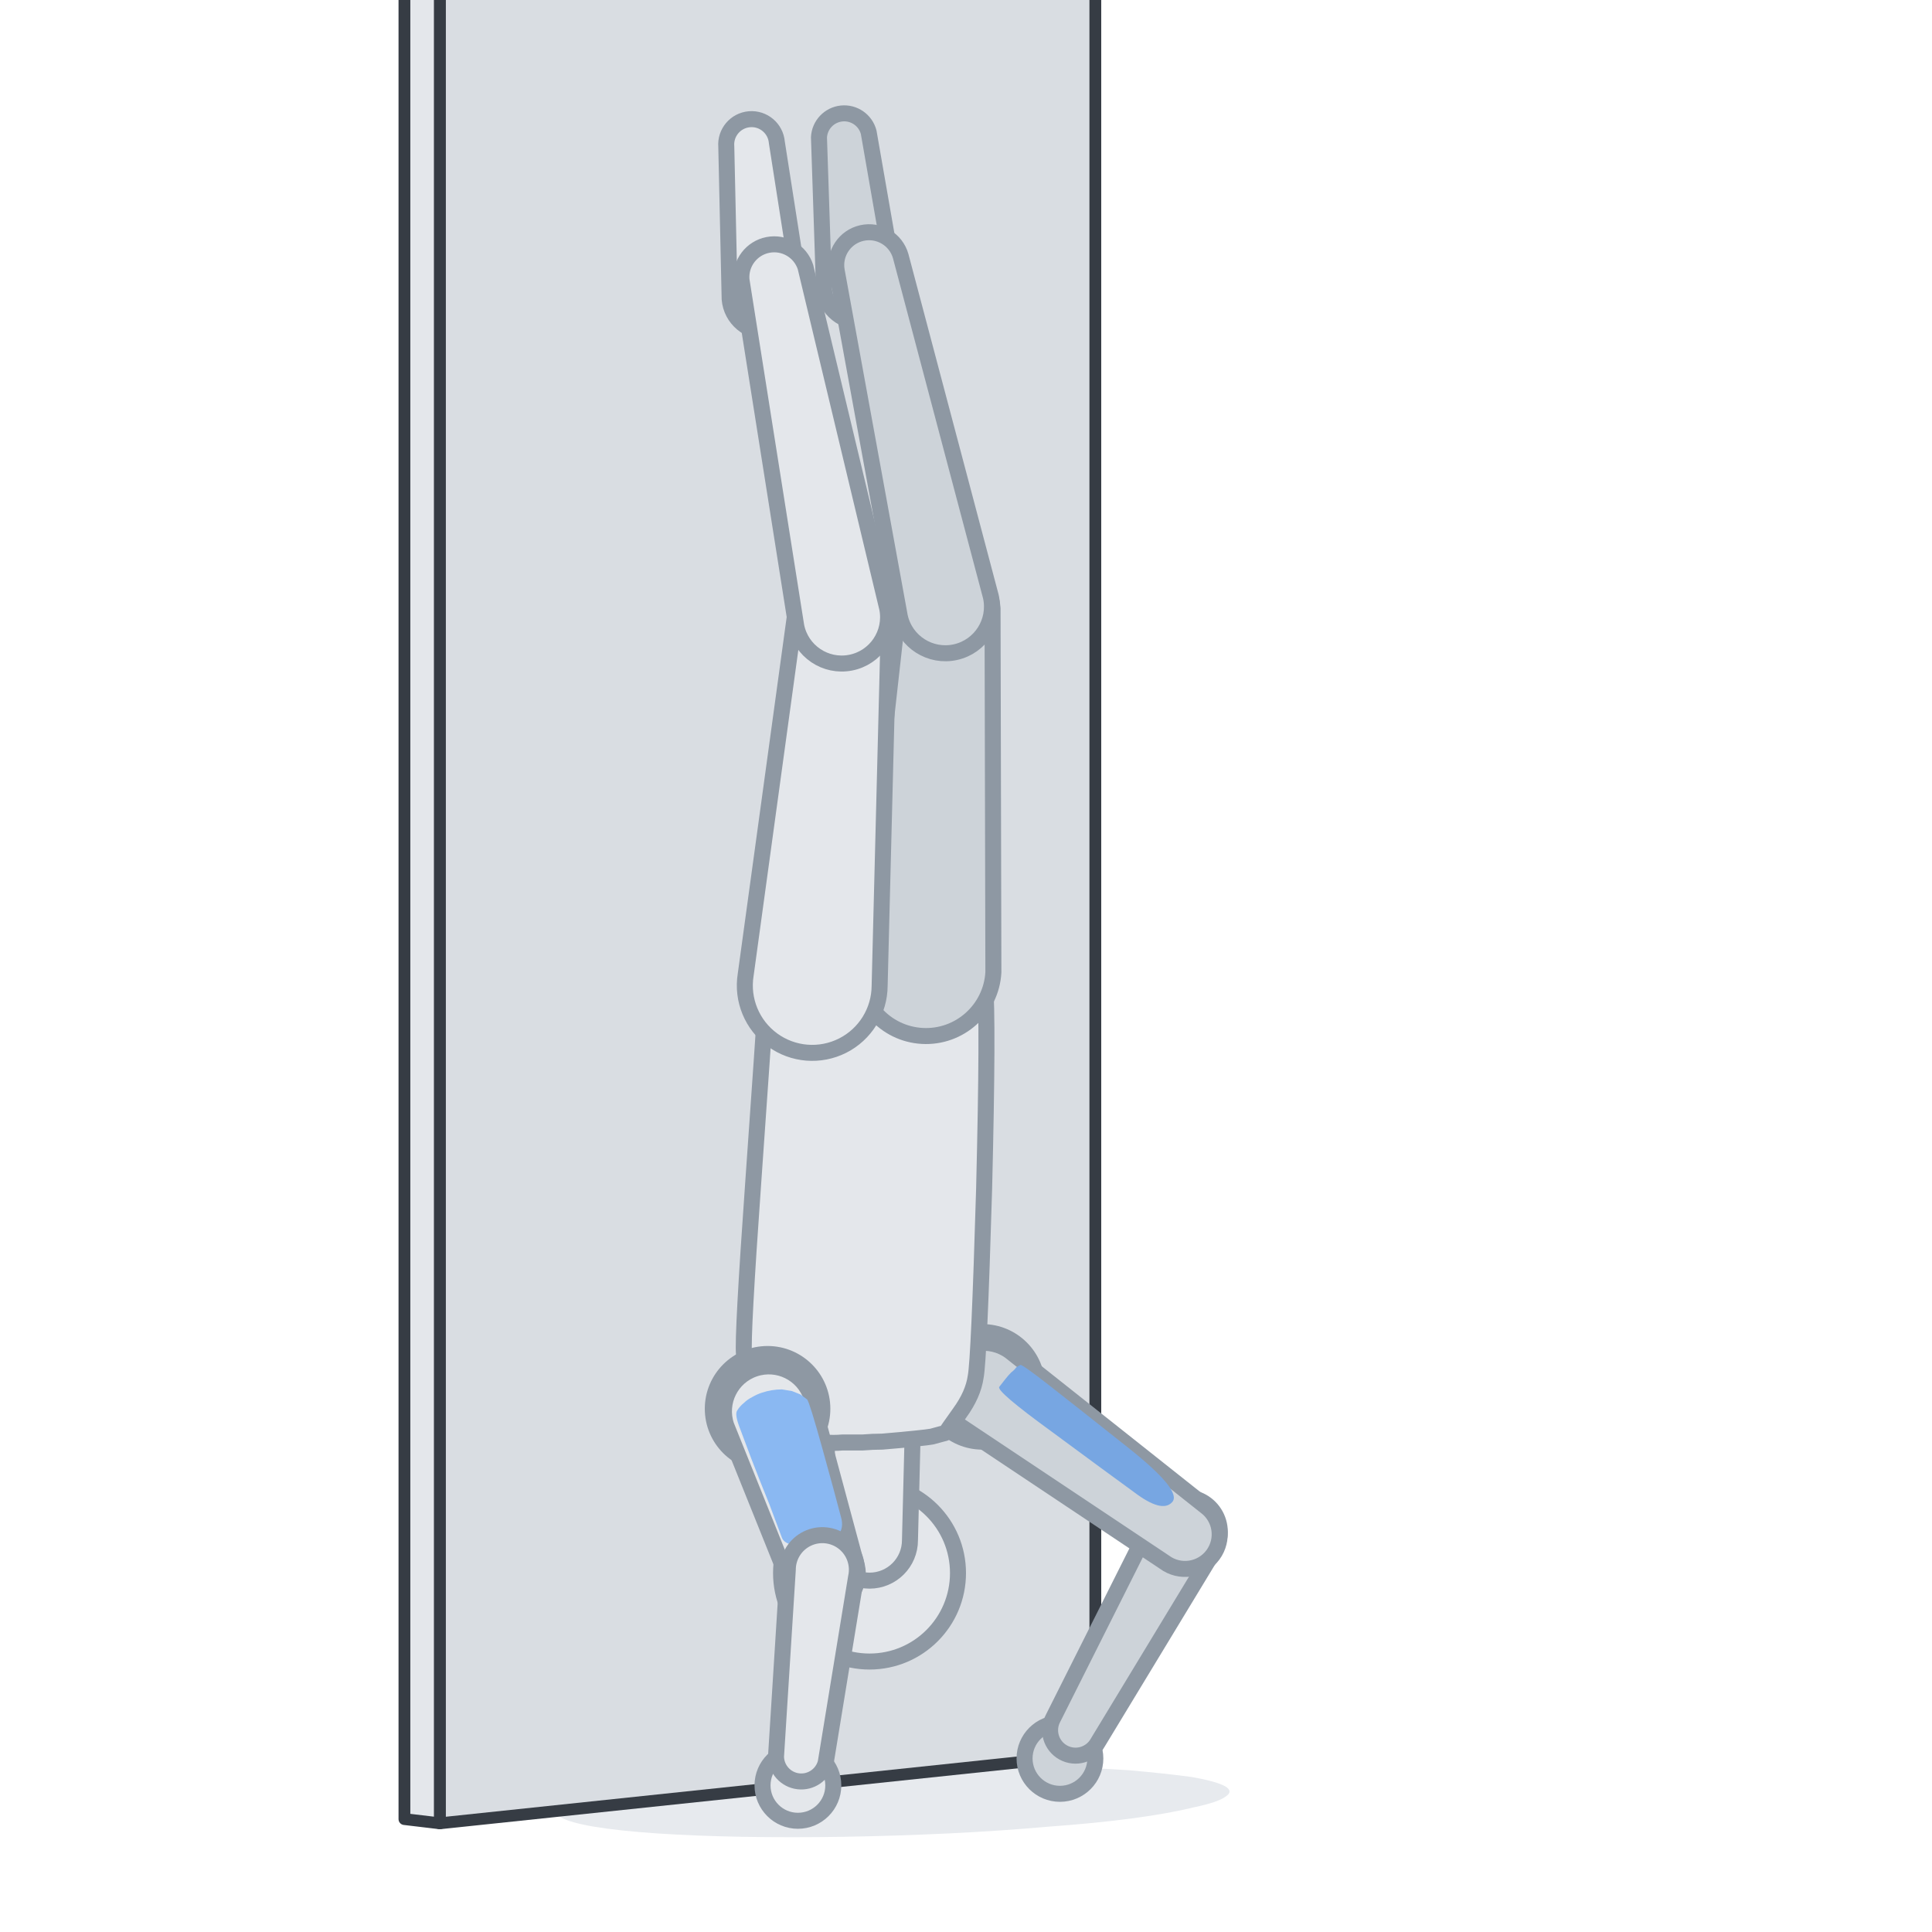
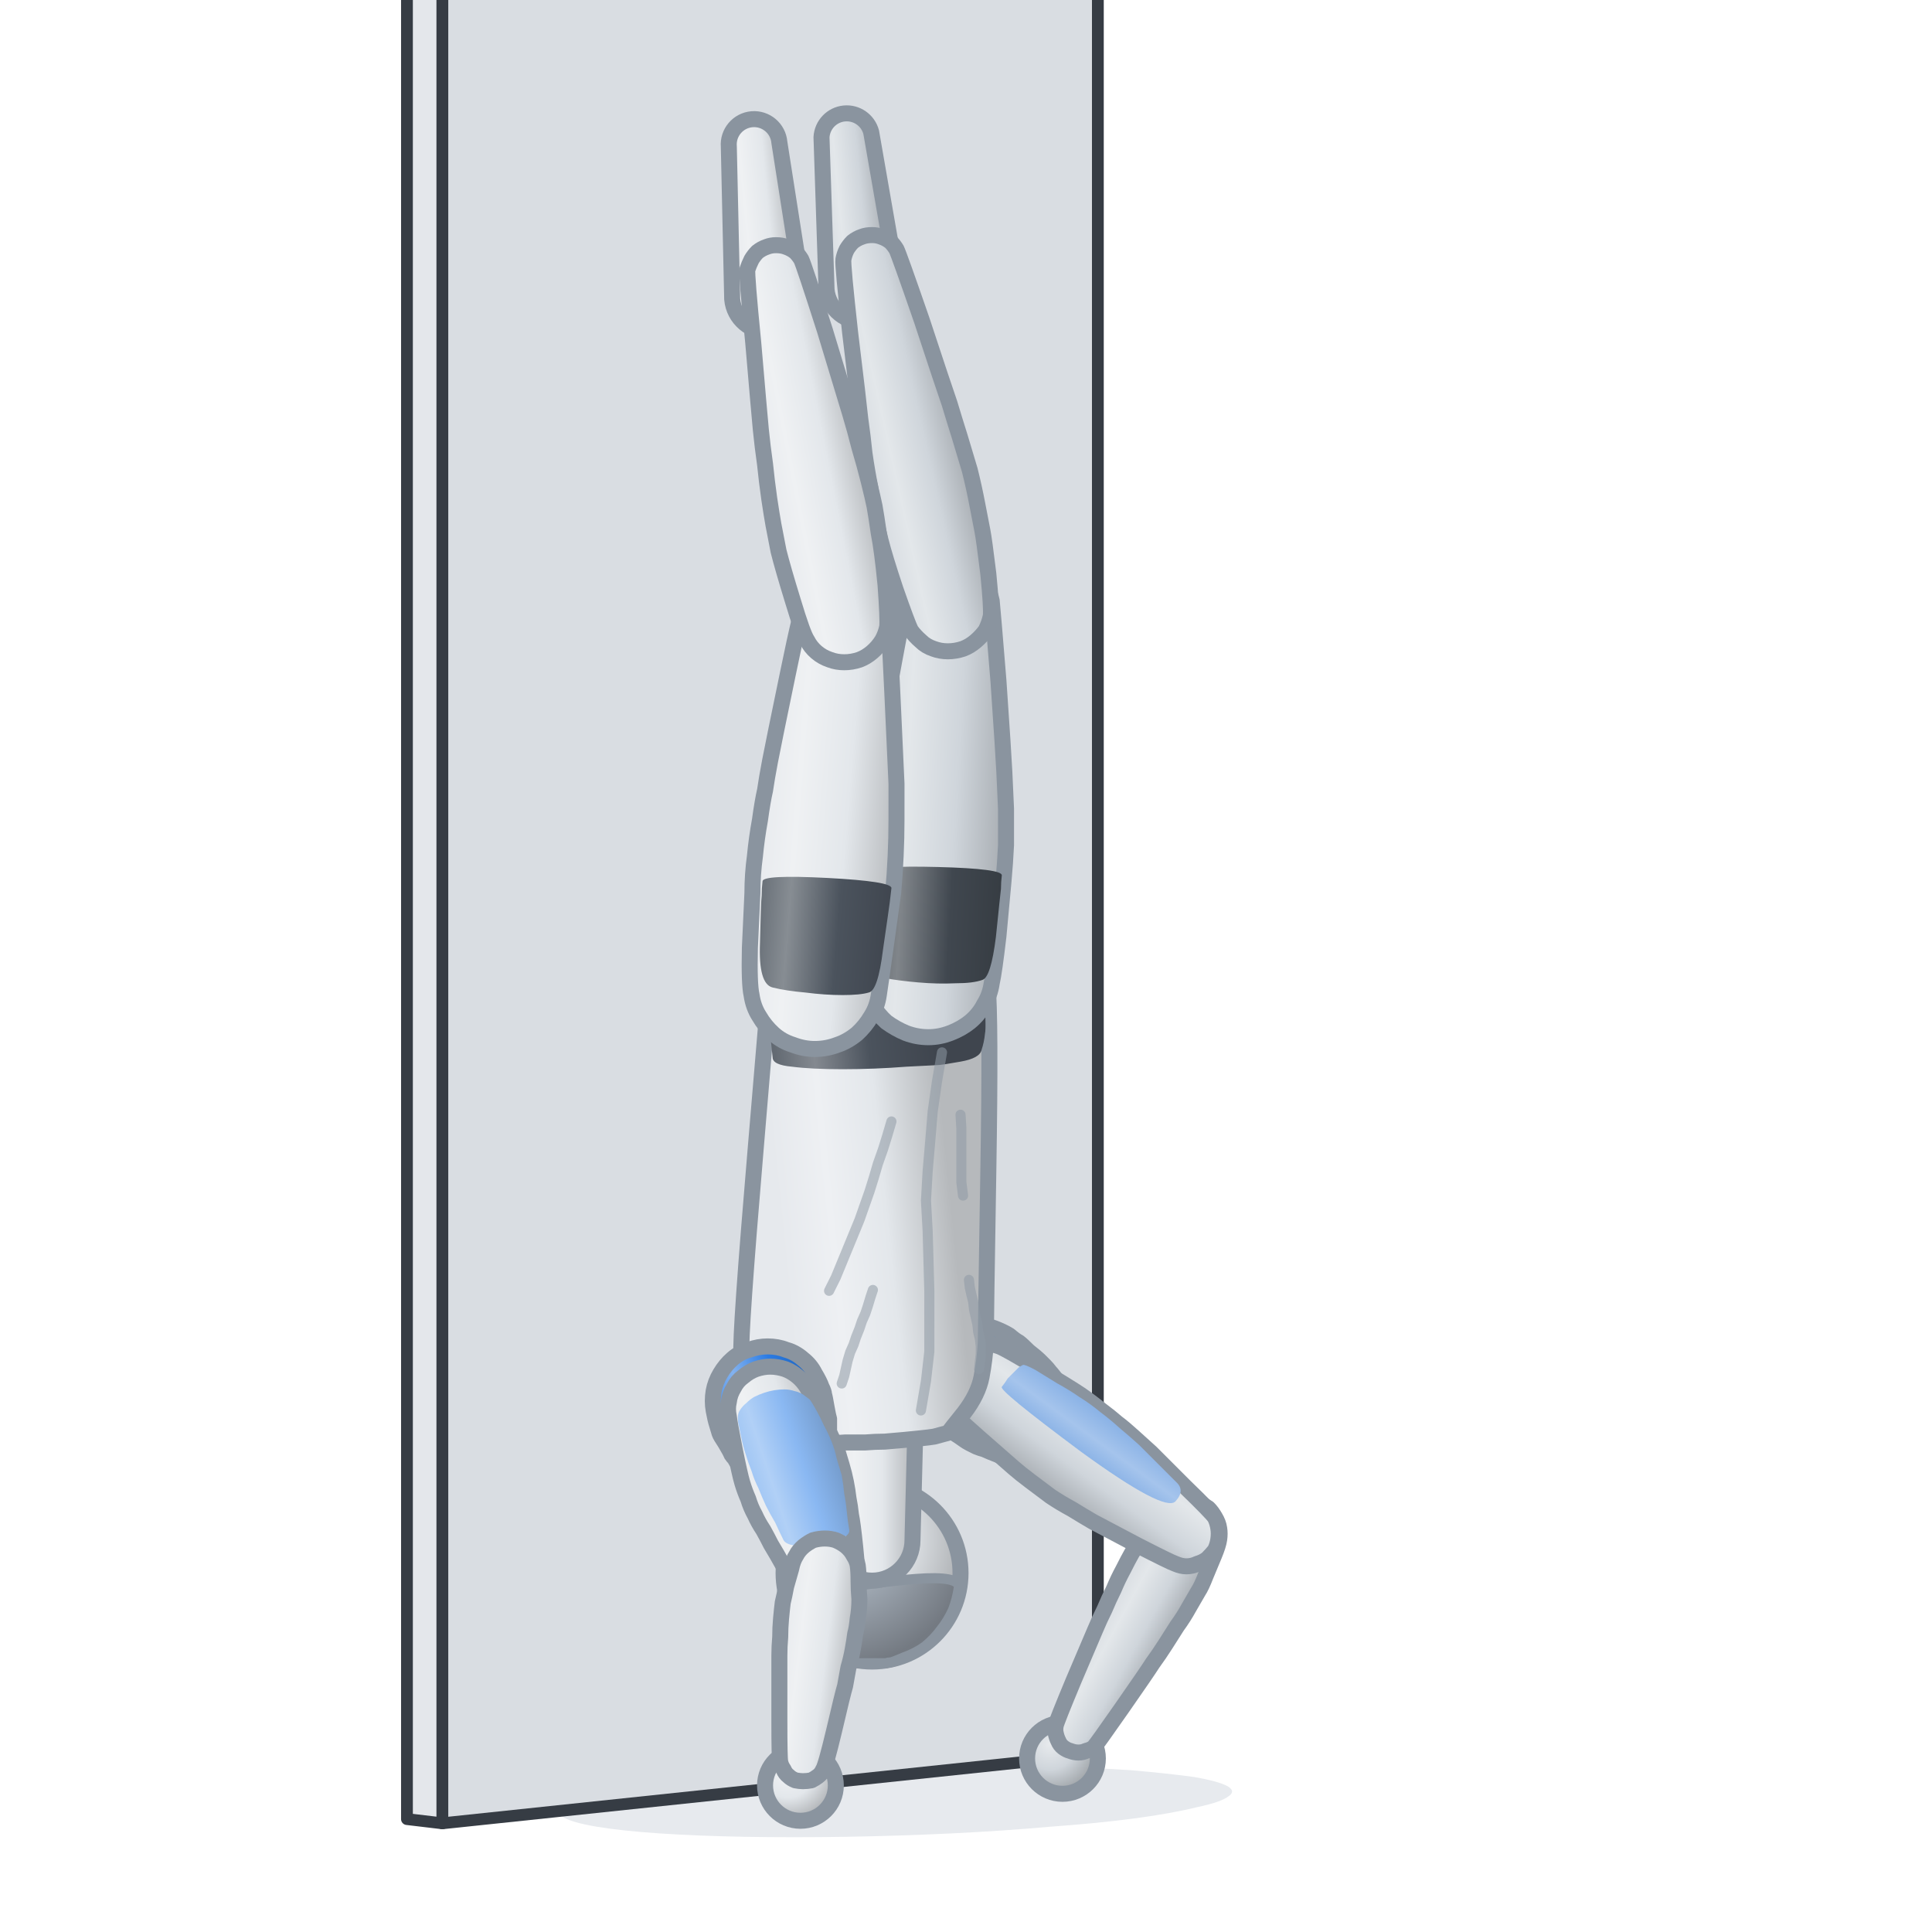
- <svg xmlns="http://www.w3.org/2000/svg" viewBox="-107.4 -214 229.3 229.3">
+ <svg xmlns="http://www.w3.org/2000/svg" viewBox="-107.7 -214 229.3 229.3">
+   <defs>
+     <radialGradient id="ge48b0" gradientUnits="userSpaceOnUse" cx="16.9" cy="-7" r="6.1">
+       <stop offset="0" stop-color="#e7eaed" />
+       <stop offset=".5" stop-color="#cfd5db" />
+       <stop offset="1" stop-color="#9ba0a4" />
+     </radialGradient>
+     <linearGradient id="ge48b1" gradientUnits="userSpaceOnUse" x1="16" y1="-53.3" x2="7.6" y2="-41.8">
+       <stop offset="0" stop-color="#3977c8" />
+       <stop offset=".3" stop-color="#7fa7dc" />
+       <stop offset=".62" stop-color="#2368c2" />
+       <stop offset="1" stop-color="#1b5197" />
+     </linearGradient>
+     <linearGradient id="ge48b2" gradientUnits="userSpaceOnUse" x1="22.4" y1="-22.7" x2="31" y2="-18">
+       <stop offset="0" stop-color="#d4d9df" />
+       <stop offset=".3" stop-color="#e3e7ea" />
+       <stop offset=".62" stop-color="#cfd5db" />
+       <stop offset="1" stop-color="#a1a6ab" />
+     </linearGradient>
+     <linearGradient id="ge48b3" gradientUnits="userSpaceOnUse" x1="25" y1="-46" x2="17.3" y2="-35.5">
+       <stop offset="0" stop-color="#d4d9df" />
+       <stop offset=".3" stop-color="#e3e7ea" />
+       <stop offset=".62" stop-color="#cfd5db" />
+       <stop offset="1" stop-color="#a1a6ab" />
+     </linearGradient>
+     <linearGradient id="ge48b4" gradientUnits="userSpaceOnUse" x1="25" y1="-46" x2="17.3" y2="-35.5">
+       <stop offset="0" stop-color="#82ade4" />
+       <stop offset=".3" stop-color="#a5c4ec" />
+       <stop offset=".62" stop-color="#77a6e2" />
+       <stop offset="1" stop-color="#6289ba" />
+     </linearGradient>
+     <radialGradient id="ge48b5" gradientUnits="userSpaceOnUse" cx="-7.9" cy="-31.5" r="15.2">
+       <stop offset="0" stop-color="#f1f3f5" />
+       <stop offset=".5" stop-color="#e3e7eb" />
+       <stop offset="1" stop-color="#aaadb0" />
+     </radialGradient>
+     <radialGradient id="ge48b6" gradientUnits="userSpaceOnUse" cx="-7.9" cy="-31.5" r="15.2">
+       <stop offset="0" stop-color="#ccd1d6" />
+       <stop offset=".5" stop-color="#9aa3ad" />
+       <stop offset="1" stop-color="#747a82" />
+     </radialGradient>
+     <linearGradient id="ge48b7" gradientUnits="userSpaceOnUse" x1="-9.4" y1="-39.2" x2="1" y2="-39.2">
+       <stop offset="0" stop-color="#e6e9ed" />
+       <stop offset=".3" stop-color="#eff1f3" />
+       <stop offset=".62" stop-color="#e3e7eb" />
+       <stop offset="1" stop-color="#b1b4b7" />
+     </linearGradient>
+     <linearGradient id="ge48b8" gradientUnits="userSpaceOnUse" x1="-10.5" y1="-188.4" x2="-2.1" y2="-189.2">
+       <stop offset="0" stop-color="#d4d9df" />
+       <stop offset=".3" stop-color="#e3e7ea" />
+       <stop offset=".62" stop-color="#cfd5db" />
+       <stop offset="1" stop-color="#a1a6ab" />
+     </linearGradient>
+     <linearGradient id="ge48b9" gradientUnits="userSpaceOnUse" x1="-15" y1="-67.1" x2="5.4" y2="-69.2">
+       <stop offset="0" stop-color="#e6e9ed" />
+       <stop offset=".3" stop-color="#eef0f3" />
+       <stop offset=".62" stop-color="#e3e7eb" />
+       <stop offset="1" stop-color="#b6b9bc" />
+     </linearGradient>
+     <linearGradient id="ge48b10" gradientUnits="userSpaceOnUse" x1="-15" y1="-67.1" x2="5.4" y2="-69.2">
+       <stop offset="0" stop-color="#586069" />
+       <stop offset=".3" stop-color="#848990" />
+       <stop offset=".62" stop-color="#4b535d" />
+       <stop offset="1" stop-color="#3f454e" />
+     </linearGradient>
+     <linearGradient id="ge48b11" gradientUnits="userSpaceOnUse" x1="-5.6" y1="-120.7" x2="12.9" y2="-119.7">
+       <stop offset="0" stop-color="#d4d9df" />
+       <stop offset=".3" stop-color="#e3e7ea" />
+       <stop offset=".62" stop-color="#cfd5db" />
+       <stop offset="1" stop-color="#a1a6ab" />
+     </linearGradient>
+     <linearGradient id="ge48b12" gradientUnits="userSpaceOnUse" x1="-5.6" y1="-120.7" x2="12.9" y2="-119.7">
+       <stop offset="0" stop-color="#4f565d" />
+       <stop offset=".3" stop-color="#80858a" />
+       <stop offset=".62" stop-color="#40474f" />
+       <stop offset="1" stop-color="#353b41" />
+     </linearGradient>
+     <linearGradient id="ge48b13" gradientUnits="userSpaceOnUse" x1="-6.2" y1="-160.8" x2="6.8" y2="-163.7">
+       <stop offset="0" stop-color="#d4d9df" />
+       <stop offset=".3" stop-color="#e3e7ea" />
+       <stop offset=".62" stop-color="#cfd5db" />
+       <stop offset="1" stop-color="#a1a6ab" />
+     </linearGradient>
+     <linearGradient id="ge48b14" gradientUnits="userSpaceOnUse" x1="-21.6" y1="-187.2" x2="-13.2" y2="-188">
+       <stop offset="0" stop-color="#e6e9ed" />
+       <stop offset=".3" stop-color="#eff1f3" />
+       <stop offset=".62" stop-color="#e3e7eb" />
+       <stop offset="1" stop-color="#b1b4b7" />
+     </linearGradient>
+     <linearGradient id="ge48b15" gradientUnits="userSpaceOnUse" x1="-18.5" y1="-119.6" x2="0" y2="-118.1">
+       <stop offset="0" stop-color="#e6e9ed" />
+       <stop offset=".3" stop-color="#eff1f3" />
+       <stop offset=".62" stop-color="#e3e7eb" />
+       <stop offset="1" stop-color="#b1b4b7" />
+     </linearGradient>
+     <linearGradient id="ge48b16" gradientUnits="userSpaceOnUse" x1="-18.5" y1="-119.6" x2="0" y2="-118.1">
+       <stop offset="0" stop-color="#59616a" />
+       <stop offset=".3" stop-color="#878d93" />
+       <stop offset=".62" stop-color="#4b535d" />
+       <stop offset="1" stop-color="#3e444d" />
+     </linearGradient>
+     <linearGradient id="ge48b17" gradientUnits="userSpaceOnUse" x1="-22.3" y1="-42.4" x2="-8.8" y2="-46.9">
+       <stop offset="0" stop-color="#3f88e7" />
+       <stop offset=".3" stop-color="#83b2ef" />
+       <stop offset=".62" stop-color="#2a7be4" />
+       <stop offset="1" stop-color="#2160b2" />
+     </linearGradient>
+     <linearGradient id="ge48b18" gradientUnits="userSpaceOnUse" x1="-18.1" y1="-159.7" x2="-4.9" y2="-162.3">
+       <stop offset="0" stop-color="#e6e9ed" />
+       <stop offset=".3" stop-color="#eff1f3" />
+       <stop offset=".62" stop-color="#e3e7eb" />
+       <stop offset="1" stop-color="#b1b4b7" />
+     </linearGradient>
+     <radialGradient id="ge48b19" gradientUnits="userSpaceOnUse" cx="-14.2" cy="-3.7" r="6.1">
+       <stop offset="0" stop-color="#f1f3f5" />
+       <stop offset=".5" stop-color="#e3e7eb" />
+       <stop offset="1" stop-color="#aaadb0" />
+     </radialGradient>
+     <linearGradient id="ge48b20" gradientUnits="userSpaceOnUse" x1="-19.2" y1="-35.1" x2="-6.9" y2="-39.2">
+       <stop offset="0" stop-color="#e6e9ed" />
+       <stop offset=".3" stop-color="#eff1f3" />
+       <stop offset=".62" stop-color="#e3e7eb" />
+       <stop offset="1" stop-color="#b1b4b7" />
+     </linearGradient>
+     <linearGradient id="ge48b21" gradientUnits="userSpaceOnUse" x1="-19.2" y1="-35.1" x2="-6.9" y2="-39.2">
+       <stop offset="0" stop-color="#93bef3" />
+       <stop offset=".3" stop-color="#b1d0f6" />
+       <stop offset=".62" stop-color="#8ab8f2" />
+       <stop offset="1" stop-color="#7298c7" />
+     </linearGradient>
+     <linearGradient id="ge48b22" gradientUnits="userSpaceOnUse" x1="-15.9" y1="-17" x2="-6.2" y2="-15.8">
+       <stop offset="0" stop-color="#e6e9ed" />
+       <stop offset=".3" stop-color="#eff1f3" />
+       <stop offset=".62" stop-color="#e3e7eb" />
+       <stop offset="1" stop-color="#b1b4b7" />
+     </linearGradient>
+   </defs>
  <path d="M26.6,-3.9Q31.1,-3.5 34,-3.1Q36.9,-2.6 38,-2Q39,-1.4 38.1,-0.8Q37.2,-0.1 34.3,0.5Q31.5,1.2 27.1,1.8Q22.6,2.4 17,2.8Q11.4,3.3 5.2,3.6Q-1.1,3.9 -7.3,4Q-13.6,4.1 -19.3,4Q-24.9,3.9 -29.4,3.6Q-33.9,3.3 -36.9,2.8Q-39.8,2.3 -40.8,1.7Q-41.9,1.1 -40.9,0.5Q-40,-0.2 -37.2,-0.8Q-34.3,-1.5 -29.9,-2.1Q-25.5,-2.7 -19.8,-3.1Q-14.2,-3.6 -8,-3.9Q-1.7,-4.2 4.5,-4.3Q10.8,-4.4 16.4,-4.3Q22.1,-4.2 26.6,-3.9Z" fill="#e7eaee" />
  <path d="M-55.2,-216.4L-59.4,-216.9L18.4,-225L22.6,-224.6Z" fill="#e7eaee" stroke="#363c44" stroke-width="1.4" stroke-linejoin="round" />
  <path d="M-55.2,-216.4L-55.2,2.4L22.6,-5.8L22.6,-224.6Z" fill="#d9dde2" stroke="#363c44" stroke-width="1.4" stroke-linejoin="round" />
  <path d="M-55.2,-216.4L-59.4,-216.9L-59.4,1.9L-55.2,2.4Z" fill="#e4e7eb" stroke="#363c44" stroke-width="1.4" stroke-linejoin="round" />
-   <path d="M2.7,-49.4a6.5,6.5 0 1 0 13,0a6.5,6.5 0 1 0 -13,0Z" fill="#2368c2" stroke="#8e98a3" stroke-width="1.9" stroke-linejoin="round" />
-   <path d="M14.2,-5.3a4.2,4.2 0 1 0 8.4,0a4.2,4.2 0 1 0 -8.4,0Z" fill="#cdd3d9" stroke="#8e98a3" stroke-width="1.9" stroke-linejoin="round" />
-   <path d="M29.5,-33.8L17.6,-10.1A3,3 0 0 0 22.9,-7.2L36.6,-29.8A4.1,4.1 0 1 0 29.5,-33.8Z" fill="#cdd3d9" stroke="#8e98a3" stroke-width="1.9" stroke-linejoin="round" />
-   <path d="M6.2,-45L30.8,-28.6A4.1,4.1 0 0 0 35.7,-35.2L12.5,-53.6A5.3,5.3 0 1 0 6.2,-45Z" fill="#cdd3d9" stroke="#8e98a3" stroke-width="1.9" stroke-linejoin="round" />
-   <path d="M17.4,-44.1Q10.8,-48.9 11.2,-49.4Q11.6,-49.9 11.9,-50.3Q12.3,-50.8 12.6,-51.1Q13,-51.4 13.2,-51.7Q13.5,-51.9 13.7,-52Q13.9,-52.1 17.1,-49.6Q20.3,-47.1 26.6,-42.1Q33,-37 31.7,-35.7Q30.5,-34.4 27.2,-36.9Q23.9,-39.3 17.4,-44.1Z" fill="#77a6e2" />
-   <path d="M-14.7,-27.3a10.5,10.5 0 1 0 21,0a10.5,10.5 0 1 0 -21,0Z" fill="#e4e7eb" stroke="#8e98a3" stroke-width="1.9" stroke-linejoin="round" />
-   <path d="M-9.4,-47.1L-9,-31.2A4.8,4.8 0 0 0 0.6,-31.2L1,-47.1A5.2,5.2 0 1 0 -9.4,-47.1Z" fill="#e4e7eb" stroke="#8e98a3" stroke-width="1.9" stroke-linejoin="round" />
-   <path d="M-1.2,-180.5L-4.3,-198.3A3,3 0 0 0 -10.2,-197.7L-9.6,-179.6A4.2,4.2 0 1 0 -1.2,-180.5Z" fill="#cdd3d9" stroke="#8e98a3" stroke-width="1.9" stroke-linejoin="round" />
-   <path d="M-19.1,-53.3Q-19.3,-55.4 -18,-73.7Q-16.7,-92.1 -16.6,-94.1Q-16.4,-96.2 -16.3,-98.2Q-16.1,-100.3 -16.1,-100.4Q-16,-100.6 -15.6,-100.8Q-15.1,-101 -14.2,-101.1Q-13.4,-101.3 -12.2,-101.4Q-11,-101.6 -9.5,-101.7Q-8.1,-101.8 -6.4,-101.9Q-4.8,-102 -3.2,-102.1Q-1.5,-102.1 0,-102.1Q1.6,-102.1 3,-102.1Q4.4,-102.1 5.6,-102Q6.7,-101.9 7.5,-101.8Q8.3,-101.7 8.7,-101.5Q9.1,-101.4 9.5,-97.3Q9.9,-93.2 9.4,-72.9Q8.8,-52.6 8.4,-50.6Q8.1,-48.5 6.5,-46.3Q5,-44.2 4.9,-44Q4.8,-43.9 4.3,-43.8Q3.9,-43.7 3.2,-43.5Q2.6,-43.4 1.6,-43.3Q0.7,-43.2 -0.4,-43.1Q-1.5,-43 -2.7,-42.9Q-3.8,-42.9 -5,-42.8Q-6.2,-42.8 -7.4,-42.8Q-8.5,-42.7 -9.5,-42.8Q-10.5,-42.8 -11.2,-42.8Q-12,-42.9 -12.5,-43Q-13,-43.1 -13.2,-43.2Q-13.5,-43.3 -15.4,-45.2Q-17.3,-47.2 -18.1,-49.2Q-18.8,-51.3 -19.1,-53.3Z" fill="#e4e7eb" stroke="#8e98a3" stroke-width="1.9" stroke-linejoin="round" />
-   <path d="M10.5,-98.6L10.4,-141.8A5.6,5.6 0 0 0 -0.7,-142.4L-5.5,-99.5A8,8 0 1 0 10.5,-98.6Z" fill="#cdd3d9" stroke="#8e98a3" stroke-width="1.9" stroke-linejoin="round" />
-   <path d="M10.2,-143.2L-0.5,-183.6A3.9,3.9 0 0 0 -8.1,-181.9L-0.6,-140.8A5.5,5.5 0 1 0 10.2,-143.2Z" fill="#cdd3d9" stroke="#8e98a3" stroke-width="1.9" stroke-linejoin="round" />
-   <path d="M-12.4,-179.2L-15.2,-197.1A3,3 0 0 0 -21.2,-196.6L-20.8,-178.5A4.2,4.2 0 1 0 -12.4,-179.2Z" fill="#e4e7eb" stroke="#8e98a3" stroke-width="1.9" stroke-linejoin="round" />
-   <path d="M-22.8,-46.8a6.5,6.5 0 1 0 13,0a6.5,6.5 0 1 0 -13,0Z" fill="#2a7be4" stroke="#8e98a3" stroke-width="1.9" stroke-linejoin="round" />
-   <path d="M-3,-97L-1.9,-140.4A5.6,5.6 0 0 0 -13,-141.3L-18.9,-98.3A8,8 0 1 0 -3,-97Z" fill="#e4e7eb" stroke="#8e98a3" stroke-width="1.9" stroke-linejoin="round" />
-   <path d="M-2.1,-141.8L-11.8,-182.3A3.9,3.9 0 0 0 -19.4,-180.8L-12.9,-139.7A5.5,5.5 0 1 0 -2.1,-141.8Z" fill="#e4e7eb" stroke="#8e98a3" stroke-width="1.9" stroke-linejoin="round" />
-   <path d="M-16.9,-2.1a4.2,4.2 0 1 0 8.4,0a4.2,4.2 0 1 0 -8.4,0Z" fill="#e4e7eb" stroke="#8e98a3" stroke-width="1.9" stroke-linejoin="round" />
-   <path d="M-21.2,-44.8L-13.6,-25.9A4.1,4.1 0 0 0 -5.8,-28.5L-11.1,-48.2A5.3,5.3 0 1 0 -21.2,-44.8Z" fill="#e4e7eb" stroke="#8e98a3" stroke-width="1.9" stroke-linejoin="round" />
-   <path d="M-19.7,-44.8Q-20.2,-46.2 -19.9,-46.6Q-19.6,-47.1 -19.1,-47.5Q-18.7,-47.9 -18.1,-48.2Q-17.6,-48.5 -17,-48.7Q-16.4,-48.9 -15.8,-49Q-15.2,-49.1 -14.6,-49.1Q-14,-49 -13.4,-48.9Q-12.9,-48.7 -12.4,-48.5Q-12,-48.2 -11.6,-47.9Q-11.3,-47.5 -9.8,-42.1Q-8.3,-36.7 -7.6,-34Q-6.8,-31.3 -10.5,-30.7Q-14.1,-30.2 -14.6,-31.5Q-15.1,-32.8 -16.1,-35.5Q-17.2,-38.2 -18.2,-40.8Q-19.2,-43.5 -19.7,-44.8Z" fill="#8ab8f2" />
-   <path d="M-13.9,-27.7L-15.3,-5.5A3,3 0 0 0 -9.4,-4.8L-5.8,-26.8A4.1,4.1 0 1 0 -13.9,-27.7Z" fill="#e4e7eb" stroke="#8e98a3" stroke-width="1.9" stroke-linejoin="round" />
+   <path d="M14.2,-5.3a4.2,4.2 0 1 0 8.4,0a4.2,4.2 0 1 0 -8.4,0Z" fill="url(#ge48b0)" stroke="#8a949f" stroke-width="1.9" stroke-linejoin="round" />
+   <path d="M1.6,-49.2Q1.4,-50.3 1.6,-51.4Q1.8,-52.6 2.4,-53.6Q2.9,-54.6 3.8,-55.3Q4.7,-56 5.8,-56.4Q6.8,-56.8 8,-56.8Q9.1,-56.8 10.2,-56.4Q11.3,-56 12.1,-55.5Q12.8,-54.9 13.2,-54.7Q13.6,-54.4 14.4,-53.6Q15.3,-52.9 15.6,-52.6Q16,-52.2 16.3,-51.9Q16.6,-51.6 16.9,-51.2Q17.2,-50.9 18.3,-49.4Q19.4,-48 19.8,-47.2Q20.3,-46.5 20.4,-45.6Q20.6,-44.8 20.4,-43.9Q20.3,-43.1 19.8,-42.3Q19.4,-41.6 18.7,-41Q18.1,-40.4 17.3,-40.2Q16.4,-39.9 15.6,-39.9Q14.7,-39.9 13.9,-40.2Q13.1,-40.4 11.3,-41.1Q9.5,-41.8 9.1,-42Q8.7,-42.1 8.2,-42.3Q7.8,-42.5 7.4,-42.7Q7,-42.9 6.6,-43.2Q6.2,-43.5 5.4,-44Q4.7,-44.6 3.8,-45.3Q2.9,-46.1 2.4,-47.1Q1.8,-48.1 1.6,-49.2Z" fill="url(#ge48b1)" stroke="#8a949f" stroke-width="1.9" stroke-linejoin="round" />
+   <path d="M17.6,-8.3Q17.5,-8.7 17.6,-9.2Q17.7,-9.7 19.7,-14.5Q21.8,-19.4 22.3,-20.6Q22.8,-21.8 23.4,-23Q23.9,-24.2 24.5,-25.4Q25,-26.6 25.6,-27.7Q26.2,-28.9 26.6,-29.6Q27,-30.3 27.8,-31.3Q28.5,-32.4 29.3,-33.5Q30.1,-34.5 30.6,-35Q31.1,-35.4 31.8,-35.7Q32.4,-35.9 33.1,-35.9Q33.8,-35.9 34.5,-35.7Q35.1,-35.4 35.7,-35Q36.2,-34.5 36.5,-33.9Q36.9,-33.3 37,-32.6Q37.1,-32 37,-31.3Q36.9,-30.6 36.4,-29.4Q35.9,-28.2 35.4,-27Q34.9,-25.7 34.5,-25.1Q34.1,-24.4 33.4,-23.2Q32.8,-22.1 32,-21Q31.3,-19.9 30.6,-18.8Q29.9,-17.7 29.1,-16.6Q28.4,-15.5 25.4,-11.2Q22.4,-6.9 22.1,-6.6Q21.7,-6.3 21.2,-6.2Q20.8,-6 20.3,-6Q19.8,-6 19.3,-6.2Q18.9,-6.3 18.5,-6.6Q18.1,-6.9 17.9,-7.4Q17.7,-7.8 17.6,-8.3Z" fill="url(#ge48b2)" stroke="#8a949f" stroke-width="1.9" stroke-linejoin="round" />
+   <path d="M4.2,-48.6Q4.1,-49.4 4.2,-50.3Q4.4,-51.2 4.8,-51.9Q5.3,-52.7 6,-53.3Q6.6,-53.9 7.5,-54.2Q8.3,-54.5 9.2,-54.5Q10.1,-54.5 10.9,-54.2Q11.7,-53.9 15.5,-51.6Q19.3,-49.3 20.5,-48.5Q21.8,-47.6 22.9,-46.7Q24.1,-45.8 24.9,-45.1Q25.7,-44.5 26.8,-43.5Q27.8,-42.6 28.9,-41.6Q29.9,-40.6 33,-37.5Q36.1,-34.5 36.5,-33.9Q36.8,-33.3 36.9,-32.6Q37,-32 36.9,-31.3Q36.8,-30.6 36.5,-30Q36.1,-29.5 35.6,-29Q35.1,-28.6 34.4,-28.4Q33.8,-28.1 33.1,-28.1Q32.5,-28.1 31.8,-28.4Q31.2,-28.6 27.3,-30.6Q23.3,-32.7 22,-33.4Q20.8,-34.1 19.5,-34.9Q18.2,-35.6 17,-36.4Q15.8,-37.3 14.6,-38.2Q13.4,-39.1 12.6,-39.8Q11.9,-40.4 8.6,-43.3Q5.3,-46.2 4.8,-46.9Q4.4,-47.7 4.2,-48.6Z" fill="url(#ge48b3)" stroke="#8a949f" stroke-width="1.9" stroke-linejoin="round" />
+   <path d="M20.6,-41.7Q10.8,-49 11.2,-49.4Q11.6,-49.9 11.9,-50.4Q12.3,-50.8 12.6,-51.1Q13,-51.5 13.2,-51.7Q13.5,-51.9 13.7,-52Q13.9,-52.1 15.2,-51.4Q16.5,-50.6 17.8,-49.8Q19.1,-49.1 20.4,-48.2Q21.7,-47.4 22.9,-46.4Q24.1,-45.5 25.2,-44.5Q26.4,-43.5 27.5,-42.5Q28.6,-41.4 29.7,-40.3Q30.8,-39.2 31.9,-38.1Q33,-37.1 31.8,-35.8Q30.5,-34.5 20.6,-41.7Z" fill="url(#ge48b4)" />
+   <path d="M-9.4,-29.6L-11.1,-31.5A1.2,1.2 0 0 0 -13.1,-30.2L-12.1,-27.9A1.6,1.6 0 1 0 -9.4,-29.6Z" fill="#d3d7db" />
+   <path d="M-14.7,-27.3a10.5,10.5 0 1 0 21,0a10.5,10.5 0 1 0 -21,0Z" fill="url(#ge48b5)" stroke="#8a949f" stroke-width="1.9" stroke-linejoin="round" />
+   <path d="M-13.8,-22.9Q-14.4,-24.2 -9.3,-25.2Q-4.2,-26.2 1,-26.6Q6.2,-27 6.1,-25.6Q5.9,-24.2 5.4,-22.9Q4.8,-21.6 4,-20.6Q3.2,-19.5 2.1,-18.6Q1,-17.8 -0.4,-17.3Q-1.8,-16.7 -2,-16.7Q-2.3,-16.7 -2.5,-16.6Q-2.8,-16.6 -3.2,-16.6Q-3.5,-16.6 -3.9,-16.6Q-4.2,-16.6 -4.6,-16.6Q-5,-16.6 -5.3,-16.6Q-5.6,-16.6 -5.9,-16.6Q-6.2,-16.7 -6.5,-16.7Q-6.7,-16.7 -8.1,-17.3Q-9.5,-17.8 -10.6,-18.6Q-11.7,-19.5 -12.5,-20.6Q-13.3,-21.6 -13.8,-22.9Z" fill="url(#ge48b6)" stroke="#8a949f" stroke-width="1.2" stroke-linejoin="round" />
+   <path d="M-9.4,-47.1L-9,-31.2A4.8,4.8 0 0 0 0.6,-31.2L1,-47.1A5.2,5.2 0 1 0 -9.4,-47.1Z" fill="url(#ge48b7)" stroke="#8a949f" stroke-width="1.9" stroke-linejoin="round" />
+   <path d="M-1.2,-180.5L-4.3,-198.3A3,3 0 0 0 -10.2,-197.7L-9.6,-179.6A4.2,4.2 0 1 0 -1.2,-180.5Z" fill="url(#ge48b8)" stroke="#8a949f" stroke-width="1.9" stroke-linejoin="round" />
+   <path d="M-19.7,-53.3Q-19.9,-55.4 -18,-77.8Q-16.1,-100.3 -16.1,-100.4Q-16,-100.6 -15.6,-100.8Q-15.1,-101 -14.2,-101.1Q-13.4,-101.3 -12.2,-101.4Q-11,-101.6 -9.5,-101.7Q-8.1,-101.8 -6.4,-101.9Q-4.8,-102 -3.2,-102.1Q-1.5,-102.1 0,-102.1Q1.6,-102.1 3,-102.1Q4.4,-102.1 5.6,-102Q6.7,-101.9 7.5,-101.8Q8.3,-101.7 8.7,-101.5Q9.1,-101.4 9.5,-97.3Q9.9,-93.2 9.6,-75Q9.3,-56.8 9.3,-54.7Q9.2,-52.7 8.8,-50.6Q8.4,-48.5 6.7,-46.3Q5,-44.2 4.9,-44Q4.8,-43.9 4.3,-43.8Q3.9,-43.7 3.2,-43.5Q2.6,-43.4 1.6,-43.3Q0.7,-43.2 -0.4,-43.1Q-1.5,-43 -2.7,-42.9Q-3.8,-42.9 -5,-42.8Q-6.2,-42.8 -7.4,-42.8Q-8.5,-42.7 -9.5,-42.8Q-10.5,-42.8 -11.2,-42.8Q-12,-42.9 -12.5,-43Q-13,-43.1 -13.2,-43.2Q-13.5,-43.3 -15.6,-45.2Q-17.8,-47.1 -18.7,-49.2Q-19.5,-51.2 -19.7,-53.3Z" fill="url(#ge48b9)" stroke="#8a949f" stroke-width="1.9" stroke-linejoin="round" />
+   <path d="M-16.2,-90.4Q-16.2,-91.4 -15.9,-96.2Q-15.6,-101 -3.5,-101.4Q8.6,-101.8 9,-97Q9.4,-92.2 9.2,-91.3Q9.1,-90.3 8.8,-89.4Q8.6,-88.4 6.3,-88Q4,-87.6 3.8,-87.6Q3.6,-87.6 -0.1,-87.4Q-3.9,-87.1 -7.7,-87.1Q-11.4,-87.1 -13.7,-87.4Q-16,-87.6 -16,-88.5Q-16.1,-89.5 -16.2,-90.4Z" fill="url(#ge48b10)" />
+   <path d="M4.1,-89.1L3.5,-85.6L3,-82.1L2.7,-78.5L2.4,-75L2.2,-71.5L2.4,-67.9L2.5,-64.3L2.6,-60.7L2.6,-57.2L2.6,-53.6L2.2,-50.1L1.6,-46.6" fill="none" stroke="#8f99a4" stroke-opacity=".55" stroke-width="1.2" stroke-linecap="round" />
+   <path d="M7.3,-62.1L7.4,-61.2L7.6,-60.3L7.8,-59.5L7.9,-58.6L8.1,-57.7L8.3,-56.8L8.4,-55.9L8.6,-55.1L8.7,-54.2L8.7,-53.3L8.6,-52.4L8.5,-51.5" fill="none" stroke="#8f99a4" stroke-opacity=".55" stroke-width="1.2" stroke-linecap="round" />
+   <path d="M-4.1,-60.9L-4.4,-60L-4.7,-59L-5,-58.1L-5.4,-57.2L-5.7,-56.3L-6.1,-55.3L-6.4,-54.4L-6.8,-53.5L-7.1,-52.5L-7.3,-51.6L-7.5,-50.7L-7.8,-49.8" fill="none" stroke="#8f99a4" stroke-opacity=".55" stroke-width="1.2" stroke-linecap="round" />
+   <path d="M-1.9,-80.9L-2.4,-79.2L-2.9,-77.6L-3.5,-75.9L-4,-74.2L-4.5,-72.6L-5.1,-70.9L-5.7,-69.2L-6.4,-67.5L-7.1,-65.8L-7.8,-64.1L-8.5,-62.4L-9.3,-60.8" fill="none" stroke="#8f99a4" stroke-opacity=".55" stroke-width="1.2" stroke-linecap="round" />
+   <path d="M6.3,-81.7L6.4,-80.1L6.4,-78.5L6.4,-76.9L6.4,-75.3L6.4,-73.7L6.6,-72.1" fill="none" stroke="#8f99a4" stroke-opacity=".55" stroke-width="1.2" stroke-linecap="round" />
+   <path d="M-5.3,-102.9Q-5.3,-107.2 -5.3,-109.4Q-5.3,-111.6 -5.1,-113.7Q-4.9,-115.9 -4.6,-118Q-4.3,-120.2 -3.9,-122.4Q-3.6,-124.5 -3.4,-125.8Q-3.1,-127.1 -1.6,-135.4Q-0.1,-143.6 0.3,-144.4Q0.8,-145.2 1.5,-145.8Q2.2,-146.4 3.1,-146.7Q3.9,-147 4.8,-147Q5.8,-147 6.6,-146.7Q7.5,-146.4 8.2,-145.8Q8.9,-145.2 9.4,-144.4Q9.8,-143.6 10,-142.7Q10.1,-141.8 10.8,-133.2Q11.4,-124.5 11.5,-122.4Q11.6,-120.2 11.7,-118Q11.7,-115.9 11.7,-113.7Q11.6,-111.6 11.4,-109.4Q11.2,-107.2 10.8,-102.9Q10.3,-98.6 10,-97.3Q9.8,-95.9 9.1,-94.8Q8.5,-93.6 7.4,-92.7Q6.4,-91.9 5.1,-91.4Q3.8,-90.9 2.5,-90.9Q1.1,-90.9 -0.2,-91.4Q-1.4,-91.9 -2.5,-92.7Q-3.5,-93.6 -4.2,-94.8Q-4.9,-95.9 -5.1,-97.3Q-5.3,-98.6 -5.3,-102.9Z" fill="url(#ge48b11)" stroke="#8a949f" stroke-width="1.9" stroke-linejoin="round" />
+   <path d="M-2.6,-97.9Q-4.3,-98.3 -4.2,-103.2Q-4.2,-108 -4.2,-108.8Q-4.2,-109.7 -4.1,-110.5Q-4.1,-111.3 3.6,-111.1Q11.3,-110.9 11.2,-110.1Q11.1,-109.3 11.1,-108.5Q11,-107.7 10.5,-102.8Q9.9,-98 8.9,-97.7Q7.8,-97.3 5.7,-97.3Q3.6,-97.2 1.3,-97.4Q-1,-97.6 -2.6,-97.9Z" fill="url(#ge48b12)" />
+   <path d="M-6.8,-174.5Q-7.7,-182.6 -7.6,-183.2Q-7.5,-183.8 -7.2,-184.4Q-6.9,-184.9 -6.5,-185.3Q-6,-185.7 -5.4,-185.9Q-4.9,-186.1 -4.2,-186.1Q-3.6,-186.1 -3.1,-185.9Q-2.5,-185.7 -2,-185.3Q-1.6,-184.9 -1.3,-184.4Q-1,-183.8 1.7,-176Q4.3,-168.1 5,-166.1Q5.6,-164.1 6.2,-162.2Q6.8,-160.2 7.4,-158.2Q7.9,-156.2 8.3,-154.1Q8.7,-152.1 8.9,-151Q9.1,-150 9.6,-145.9Q10,-141.8 9.9,-140.9Q9.7,-140 9.3,-139.2Q8.8,-138.5 8.1,-137.9Q7.4,-137.3 6.6,-137Q5.7,-136.7 4.8,-136.7Q3.9,-136.7 3.1,-137Q2.2,-137.3 1.6,-137.9Q0.9,-138.5 0.4,-139.2Q-0,-140 -1.4,-144Q-2.7,-147.9 -3.2,-149.9Q-3.7,-151.9 -3.9,-153Q-4.1,-154.1 -4.4,-156.1Q-4.8,-158.1 -5.1,-160.2Q-5.3,-162.2 -5.6,-164.3Q-5.8,-166.3 -6.8,-174.5Z" fill="url(#ge48b13)" stroke="#8a949f" stroke-width="1.9" stroke-linejoin="round" />
+   <path d="M-12.4,-179.2L-15.2,-197.1A3,3 0 0 0 -21.2,-196.6L-20.8,-178.5A4.2,4.2 0 1 0 -12.4,-179.2Z" fill="url(#ge48b14)" stroke="#8a949f" stroke-width="1.9" stroke-linejoin="round" />
+   <path d="M-18.5,-95.9Q-18.8,-97.2 -18.7,-101.5Q-18.5,-105.9 -18.4,-108Q-18.4,-110.2 -18.1,-112.4Q-17.9,-114.5 -17.5,-116.7Q-17.2,-118.9 -16.9,-120.2Q-16.7,-121.6 -16.3,-123.7Q-15.9,-125.8 -14.2,-134Q-12.5,-142.3 -12,-143.1Q-11.5,-143.9 -10.8,-144.5Q-10.1,-145.1 -9.3,-145.4Q-8.4,-145.7 -7.5,-145.7Q-6.6,-145.7 -5.7,-145.4Q-4.8,-145.1 -4.1,-144.5Q-3.4,-143.9 -3,-143.1Q-2.5,-142.3 -2.3,-141.4Q-2.2,-140.5 -1.8,-131.9Q-1.4,-123.2 -1.3,-121Q-1.3,-118.9 -1.3,-116.7Q-1.3,-114.5 -1.4,-112.4Q-1.5,-110.2 -1.7,-108Q-2,-105.9 -2.6,-101.5Q-3.2,-97.2 -3.4,-95.9Q-3.6,-94.5 -4.3,-93.4Q-5,-92.2 -6,-91.3Q-7.1,-90.4 -8.3,-90Q-9.6,-89.5 -11,-89.5Q-12.3,-89.5 -13.6,-90Q-14.9,-90.4 -15.9,-91.3Q-16.9,-92.2 -17.6,-93.4Q-18.3,-94.5 -18.5,-95.9Z" fill="url(#ge48b15)" stroke="#8a949f" stroke-width="1.9" stroke-linejoin="round" />
+   <path d="M-16,-96.8Q-17.7,-97.2 -17.5,-102.1Q-17.4,-106.9 -17.3,-107.7Q-17.3,-108.6 -17.2,-109.4Q-17.2,-110.2 -9.5,-109.8Q-1.9,-109.4 -1.9,-108.6Q-2,-107.7 -2.1,-106.9Q-2.2,-106.1 -2.9,-101.3Q-3.5,-96.4 -4.6,-96.2Q-5.6,-95.9 -7.7,-95.9Q-9.8,-95.9 -12.1,-96.2Q-14.4,-96.4 -16,-96.8Z" fill="url(#ge48b16)" />
+   <path d="M-23,-46.6Q-23.2,-47.7 -23,-48.9Q-22.8,-50 -22.2,-51Q-21.6,-52 -20.8,-52.7Q-19.9,-53.5 -18.8,-53.8Q-17.7,-54.2 -16.6,-54.2Q-15.4,-54.2 -14.4,-53.8Q-13.3,-53.5 -12.4,-52.7Q-11.5,-52 -11,-51Q-10.4,-50 -10.2,-49.4Q-9.9,-48.8 -9.9,-48.5Q-9.8,-48.2 -9.6,-47Q-9.4,-45.9 -9.3,-45.6Q-9.3,-45.3 -9.3,-45Q-9.3,-44.7 -9.3,-44.4Q-9.3,-44.1 -9.4,-42.9Q-9.5,-41.6 -9.7,-40.8Q-9.8,-39.9 -10.3,-39.2Q-10.7,-38.4 -11.4,-37.9Q-12,-37.3 -12.9,-37Q-13.7,-36.7 -14.5,-36.7Q-15.4,-36.7 -16.2,-37Q-17,-37.3 -17.7,-37.9Q-18.4,-38.4 -19.2,-39.3Q-20,-40.2 -20.2,-40.4Q-20.4,-40.7 -20.5,-40.9Q-20.7,-41.1 -20.9,-41.4Q-21,-41.7 -21.6,-42.7Q-22.2,-43.6 -22.3,-43.9Q-22.4,-44.2 -22.6,-44.9Q-22.8,-45.5 -23,-46.6Z" fill="url(#ge48b17)" stroke="#8a949f" stroke-width="1.9" stroke-linejoin="round" />
+   <path d="M-18.3,-173.3Q-19.1,-181.4 -19,-182Q-18.8,-182.6 -18.5,-183.2Q-18.2,-183.7 -17.8,-184.1Q-17.3,-184.5 -16.7,-184.7Q-16.2,-184.9 -15.6,-184.9Q-14.9,-184.9 -14.4,-184.7Q-13.8,-184.5 -13.3,-184.1Q-12.9,-183.7 -12.6,-183.2Q-12.3,-182.6 -9.8,-174.8Q-7.4,-166.9 -6.8,-164.9Q-6.2,-162.9 -5.7,-160.9Q-5.1,-158.9 -4.6,-156.9Q-4.1,-154.9 -3.9,-153.9Q-3.7,-152.8 -3.4,-150.7Q-3,-148.7 -2.6,-144.6Q-2.3,-140.5 -2.4,-139.6Q-2.6,-138.7 -3,-138Q-3.5,-137.2 -4.2,-136.6Q-4.9,-136 -5.7,-135.7Q-6.6,-135.4 -7.5,-135.4Q-8.4,-135.4 -9.2,-135.7Q-10.1,-136 -10.8,-136.6Q-11.5,-137.2 -11.9,-138Q-12.4,-138.7 -13.6,-142.7Q-14.8,-146.6 -15.3,-148.6Q-15.7,-150.7 -15.9,-151.7Q-16.1,-152.8 -16.4,-154.8Q-16.7,-156.9 -16.9,-158.9Q-17.2,-161 -17.4,-163Q-17.6,-165.1 -18.3,-173.3Z" fill="url(#ge48b18)" stroke="#8a949f" stroke-width="1.9" stroke-linejoin="round" />
+   <path d="M-16.9,-2.1a4.2,4.2 0 1 0 8.4,0a4.2,4.2 0 1 0 -8.4,0Z" fill="url(#ge48b19)" stroke="#8a949f" stroke-width="1.9" stroke-linejoin="round" />
+   <path d="M-21.2,-45.9Q-21.4,-46.8 -21.2,-47.6Q-21.1,-48.5 -20.6,-49.3Q-20.2,-50.1 -19.5,-50.6Q-18.8,-51.2 -18,-51.5Q-17.1,-51.8 -16.3,-51.8Q-15.4,-51.8 -14.5,-51.5Q-13.7,-51.2 -13,-50.6Q-12.4,-50.1 -11.9,-49.3Q-11.5,-48.5 -10.1,-45.8Q-8.8,-43 -8.4,-42.1Q-8.1,-41.1 -7.8,-40.1Q-7.5,-39.1 -7.3,-38.1Q-7.1,-37.1 -7,-36.2Q-6.8,-35.2 -6.7,-34.2Q-6.5,-33.3 -6.2,-30.4Q-5.9,-27.5 -6,-26.8Q-6.1,-26.1 -6.5,-25.6Q-6.8,-25 -7.3,-24.5Q-7.9,-24.1 -8.5,-23.9Q-9.1,-23.6 -9.8,-23.6Q-10.5,-23.6 -11.1,-23.9Q-11.8,-24.1 -12.3,-24.5Q-12.8,-25 -14.3,-27.4Q-15.7,-29.9 -16.2,-30.7Q-16.6,-31.5 -17.1,-32.4Q-17.7,-33.3 -18.1,-34.2Q-18.6,-35.1 -18.9,-36.1Q-19.3,-37 -19.6,-38Q-19.9,-39 -20.5,-42Q-21.1,-45 -21.2,-45.9Z" fill="url(#ge48b20)" stroke="#8a949f" stroke-width="1.9" stroke-linejoin="round" />
+   <path d="M-20.1,-45.2Q-20.2,-46.2 -19.9,-46.6Q-19.6,-47.1 -19.1,-47.5Q-18.7,-47.9 -18.2,-48.2Q-17.6,-48.5 -17,-48.7Q-16.4,-48.9 -15.8,-49Q-15.2,-49.1 -14.6,-49.1Q-14,-49.1 -13.4,-48.9Q-12.9,-48.8 -12.4,-48.5Q-12,-48.2 -11.6,-47.9Q-11.3,-47.5 -10.8,-46.6Q-10.3,-45.7 -9.9,-44.8Q-9.4,-43.9 -9,-42.9Q-8.6,-41.9 -8.4,-40.9Q-8.1,-39.9 -7.8,-38.9Q-7.6,-37.8 -7.5,-36.7Q-7.3,-35.7 -7.2,-34.6Q-7.1,-33.5 -6.9,-32.4Q-6.8,-31.3 -10.5,-30.7Q-14.1,-30.2 -14.7,-31.2Q-15.2,-32.2 -15.7,-33.3Q-16.3,-34.3 -16.8,-35.3Q-17.3,-36.4 -17.7,-37.4Q-18.2,-38.4 -18.5,-39.4Q-18.9,-40.4 -19.2,-41.4Q-19.5,-42.3 -19.7,-43.3Q-19.9,-44.3 -20.1,-45.2Z" fill="url(#ge48b21)" />
+   <path d="M-15.2,-15.3Q-15.2,-16.4 -15.2,-17.5Q-15.2,-18.6 -15.1,-19.7Q-15.1,-20.8 -15,-21.9Q-14.9,-23 -14.8,-23.8Q-14.6,-24.6 -14.4,-25.7Q-14.1,-26.7 -13.8,-27.8Q-13.6,-28.8 -13.2,-29.4Q-12.9,-30 -12.3,-30.5Q-11.8,-30.9 -11.2,-31.2Q-10.5,-31.4 -9.8,-31.4Q-9.1,-31.4 -8.5,-31.2Q-7.8,-30.9 -7.3,-30.5Q-6.7,-30 -6.4,-29.4Q-6,-28.8 -5.9,-28.2Q-5.8,-27.5 -5.8,-26.4Q-5.8,-25.3 -5.7,-24.2Q-5.7,-23 -5.9,-21.9Q-6,-20.8 -6.2,-20.1Q-6.3,-19.3 -6.5,-18.2Q-6.7,-17.1 -7,-16.1Q-7.2,-15 -7.4,-13.9Q-7.7,-12.9 -8.7,-8.6Q-9.7,-4.4 -10,-4Q-10.2,-3.5 -10.6,-3.2Q-11,-2.9 -11.4,-2.7Q-11.9,-2.6 -12.4,-2.6Q-12.8,-2.6 -13.3,-2.7Q-13.8,-2.9 -14.1,-3.2Q-14.5,-3.5 -14.7,-4Q-15,-4.4 -15.1,-4.9Q-15.2,-5.3 -15.2,-9.8Q-15.2,-14.2 -15.2,-15.3Z" fill="url(#ge48b22)" stroke="#8a949f" stroke-width="1.9" stroke-linejoin="round" />
</svg>
